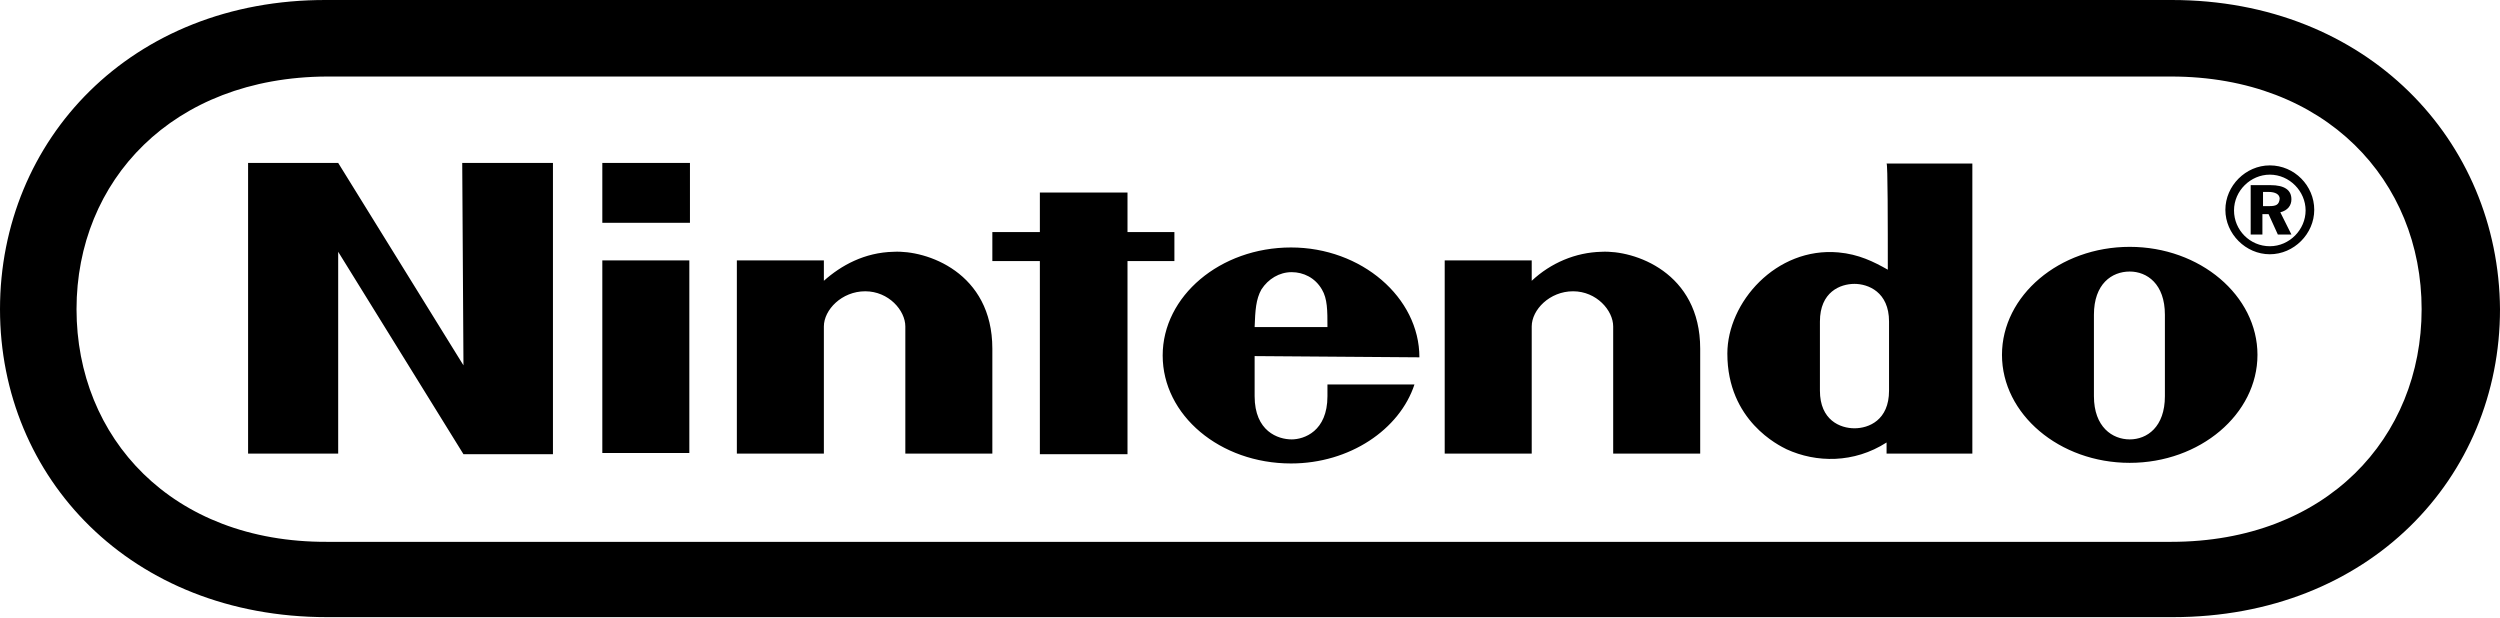
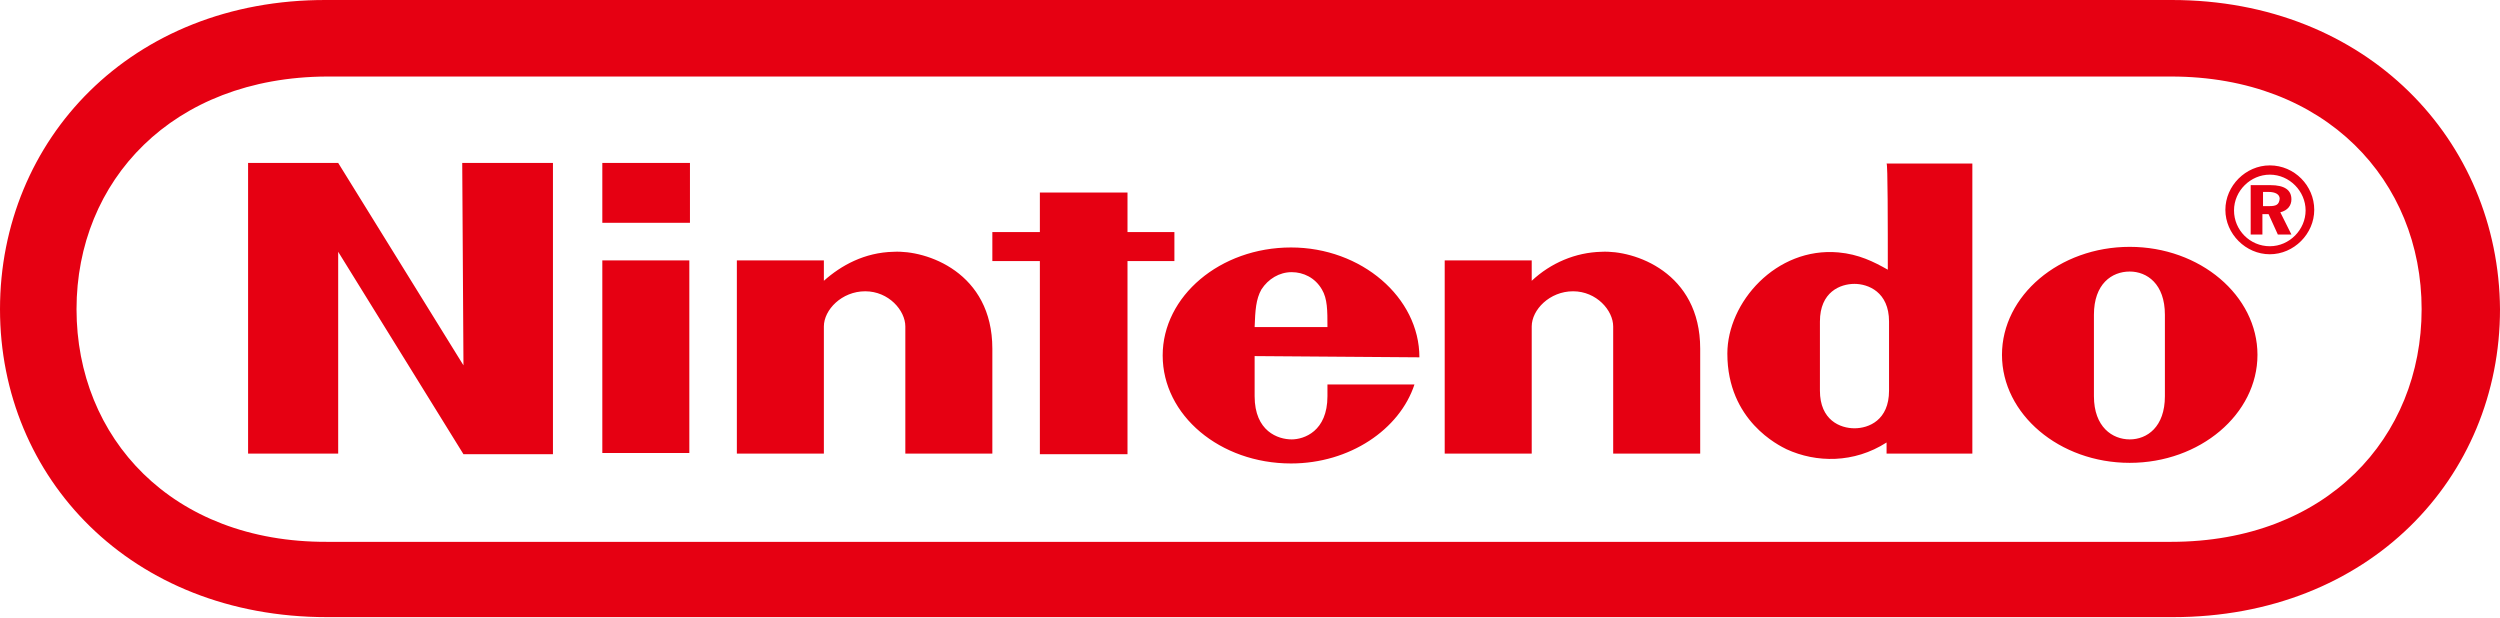
<svg xmlns="http://www.w3.org/2000/svg" version="1.1" id="Layer_1" x="0px" y="0px" viewBox="0 0 405.1 100" style="enable-background:new 0 0 405.1 100;" xml:space="preserve">
  <g>
-     <path fill="currentColor" d="M75.1,59.2L54.8,26.4H40.2v47.1h14.6V40.8l20.3,32.8h14.5V26.4H74.9L75.1,59.2z M190.3,42.3v-4.7h-7.6v-6.4h-14.2v6.4h-7.7   v4.7h7.7v31.3h14.2V42.3L190.3,42.3L190.3,42.3z M97.6,73.4h14.1V42.2H97.6V73.4z M97.6,36.1h14.2v-9.7H97.6L97.6,36.1L97.6,36.1z    M345.1,40c-11.4,0-20.7,7.9-20.7,17.5s9.3,17.5,20.7,17.5c11.4,0,20.7-7.9,20.7-17.5S356.5,40,345.1,40z M350.8,64.2   c0,5-2.9,7-5.7,7c-2.8,0-5.8-2-5.8-7V51c0-5,2.9-7,5.8-7c2.8,0,5.7,2,5.7,7V64.2z M305.9,43.7c-2.3-1.3-4.7-2.5-8-2.8   c-10.1-0.9-18,8.1-18,16.4c0,10.9,8.4,14.9,9.6,15.5c4.8,2.2,10.9,2.3,16.2-1.1v1.8h13.9v-47h-13.9   C305.9,26.4,305.9,36.5,305.9,43.7L305.9,43.7z M306.1,57.7v5.6c0,4.8-3.3,6.1-5.6,6.1c-2.3,0-5.6-1.3-5.6-6.1V52.1   c0-4.8,3.3-6.1,5.6-6.1c2.2,0,5.6,1.3,5.6,6.1L306.1,57.7L306.1,57.7z M144.8,40.8c-4.7,0.1-8.5,2.2-11.3,4.7v-3.3h-14.1v31.3h14.1   V52.9c0-2.7,2.9-5.7,6.7-5.7c3.8,0,6.5,3.1,6.5,5.7v20.6h14.1v-17C160.8,44.1,150.1,40.5,144.8,40.8L144.8,40.8z M259.5,40.8   c-4.2,0.1-8.2,1.8-11.3,4.7v-3.3h-14.1v31.3h14.1V52.9c0-2.7,2.9-5.7,6.7-5.7c3.8,0,6.5,3.1,6.5,5.7v20.6h14.1v-17   C275.5,44.1,264.8,40.5,259.5,40.8L259.5,40.8z M230,57.9c0-9.7-9.4-17.8-20.8-17.8c-11.5,0-20.8,7.9-20.8,17.5   c0,9.7,9.3,17.5,20.8,17.5c9.5,0,17.6-5.5,20-12.8h-14.1v1.9c0,5.7-3.8,7-5.8,7c-2.2,0-6-1.3-6-7v-6.5L230,57.9L230,57.9z    M204.4,46.9c1.1-1.7,2.9-2.8,4.9-2.8c1.9,0,3.8,0.9,4.9,2.8c0.9,1.5,0.9,3.4,0.9,6.1h-11.8C203.4,50.3,203.5,48.5,204.4,46.9z    M371.3,32.3c0-1.5-1.1-2.3-3.4-2.3h-3.2v8h1.9v-3.3h1l1.5,3.3h2.2l-1.8-3.6C370.7,34.1,371.3,33.3,371.3,32.3z M367.7,33.4h-1   v-2.3h0.9c1.1,0,1.8,0.4,1.8,1.1C369.3,33.2,368.8,33.4,367.7,33.4z M367.8,26.8c-3.9,0-7.2,3.3-7.2,7.2s3.3,7.2,7.2,7.2   c3.9,0,7.2-3.3,7.2-7.2C375,30.1,371.8,26.8,367.8,26.8L367.8,26.8z M367.8,39.9c-3.2,0-5.8-2.6-5.8-5.8c0-3.2,2.7-5.8,5.8-5.8   c3.2,0,5.8,2.7,5.8,5.8S371,39.9,367.8,39.9L367.8,39.9z M351.9,0H52.9C21.2-0.1,0,22.7,0,50.1C0,77.4,21.2,100,53,100h299.1   c31.8,0,53-22.6,53-49.9C404.9,22.8,383.6,0,351.9,0z M351.8,87.8H53c-25.2,0.1-40.6-16.9-40.6-37.7c0-20.8,15.5-37.6,40.6-37.7   h298.8c25.1,0,40.6,16.9,40.6,37.7C392.4,70.9,377,87.8,351.8,87.8L351.8,87.8z">
+     <path fill="#E60012" d="M75.1,59.2L54.8,26.4H40.2v47.1h14.6V40.8l20.3,32.8h14.5V26.4H74.9L75.1,59.2z M190.3,42.3v-4.7h-7.6v-6.4h-14.2v6.4h-7.7   v4.7h7.7v31.3h14.2V42.3L190.3,42.3L190.3,42.3z M97.6,73.4h14.1V42.2H97.6V73.4z M97.6,36.1h14.2v-9.7H97.6L97.6,36.1L97.6,36.1z    M345.1,40c-11.4,0-20.7,7.9-20.7,17.5s9.3,17.5,20.7,17.5c11.4,0,20.7-7.9,20.7-17.5S356.5,40,345.1,40z M350.8,64.2   c0,5-2.9,7-5.7,7c-2.8,0-5.8-2-5.8-7V51c0-5,2.9-7,5.8-7c2.8,0,5.7,2,5.7,7V64.2z M305.9,43.7c-2.3-1.3-4.7-2.5-8-2.8   c-10.1-0.9-18,8.1-18,16.4c0,10.9,8.4,14.9,9.6,15.5c4.8,2.2,10.9,2.3,16.2-1.1v1.8h13.9v-47h-13.9   C305.9,26.4,305.9,36.5,305.9,43.7L305.9,43.7z M306.1,57.7v5.6c0,4.8-3.3,6.1-5.6,6.1c-2.3,0-5.6-1.3-5.6-6.1V52.1   c0-4.8,3.3-6.1,5.6-6.1c2.2,0,5.6,1.3,5.6,6.1L306.1,57.7L306.1,57.7z M144.8,40.8c-4.7,0.1-8.5,2.2-11.3,4.7v-3.3h-14.1v31.3h14.1   V52.9c0-2.7,2.9-5.7,6.7-5.7c3.8,0,6.5,3.1,6.5,5.7v20.6h14.1v-17C160.8,44.1,150.1,40.5,144.8,40.8L144.8,40.8z M259.5,40.8   c-4.2,0.1-8.2,1.8-11.3,4.7v-3.3h-14.1v31.3h14.1V52.9c0-2.7,2.9-5.7,6.7-5.7c3.8,0,6.5,3.1,6.5,5.7v20.6h14.1v-17   C275.5,44.1,264.8,40.5,259.5,40.8L259.5,40.8z M230,57.9c0-9.7-9.4-17.8-20.8-17.8c-11.5,0-20.8,7.9-20.8,17.5   c0,9.7,9.3,17.5,20.8,17.5c9.5,0,17.6-5.5,20-12.8h-14.1v1.9c0,5.7-3.8,7-5.8,7c-2.2,0-6-1.3-6-7v-6.5L230,57.9L230,57.9z    M204.4,46.9c1.1-1.7,2.9-2.8,4.9-2.8c1.9,0,3.8,0.9,4.9,2.8c0.9,1.5,0.9,3.4,0.9,6.1h-11.8C203.4,50.3,203.5,48.5,204.4,46.9z    M371.3,32.3c0-1.5-1.1-2.3-3.4-2.3h-3.2v8h1.9v-3.3h1l1.5,3.3h2.2l-1.8-3.6C370.7,34.1,371.3,33.3,371.3,32.3z M367.7,33.4h-1   v-2.3h0.9c1.1,0,1.8,0.4,1.8,1.1C369.3,33.2,368.8,33.4,367.7,33.4z M367.8,26.8c-3.9,0-7.2,3.3-7.2,7.2s3.3,7.2,7.2,7.2   c3.9,0,7.2-3.3,7.2-7.2C375,30.1,371.8,26.8,367.8,26.8L367.8,26.8z M367.8,39.9c-3.2,0-5.8-2.6-5.8-5.8c0-3.2,2.7-5.8,5.8-5.8   c3.2,0,5.8,2.7,5.8,5.8S371,39.9,367.8,39.9L367.8,39.9z M351.9,0H52.9C21.2-0.1,0,22.7,0,50.1C0,77.4,21.2,100,53,100h299.1   c31.8,0,53-22.6,53-49.9C404.9,22.8,383.6,0,351.9,0z M351.8,87.8H53c-25.2,0.1-40.6-16.9-40.6-37.7c0-20.8,15.5-37.6,40.6-37.7   h298.8c25.1,0,40.6,16.9,40.6,37.7C392.4,70.9,377,87.8,351.8,87.8L351.8,87.8z">
  </path>
  </g>
</svg>
